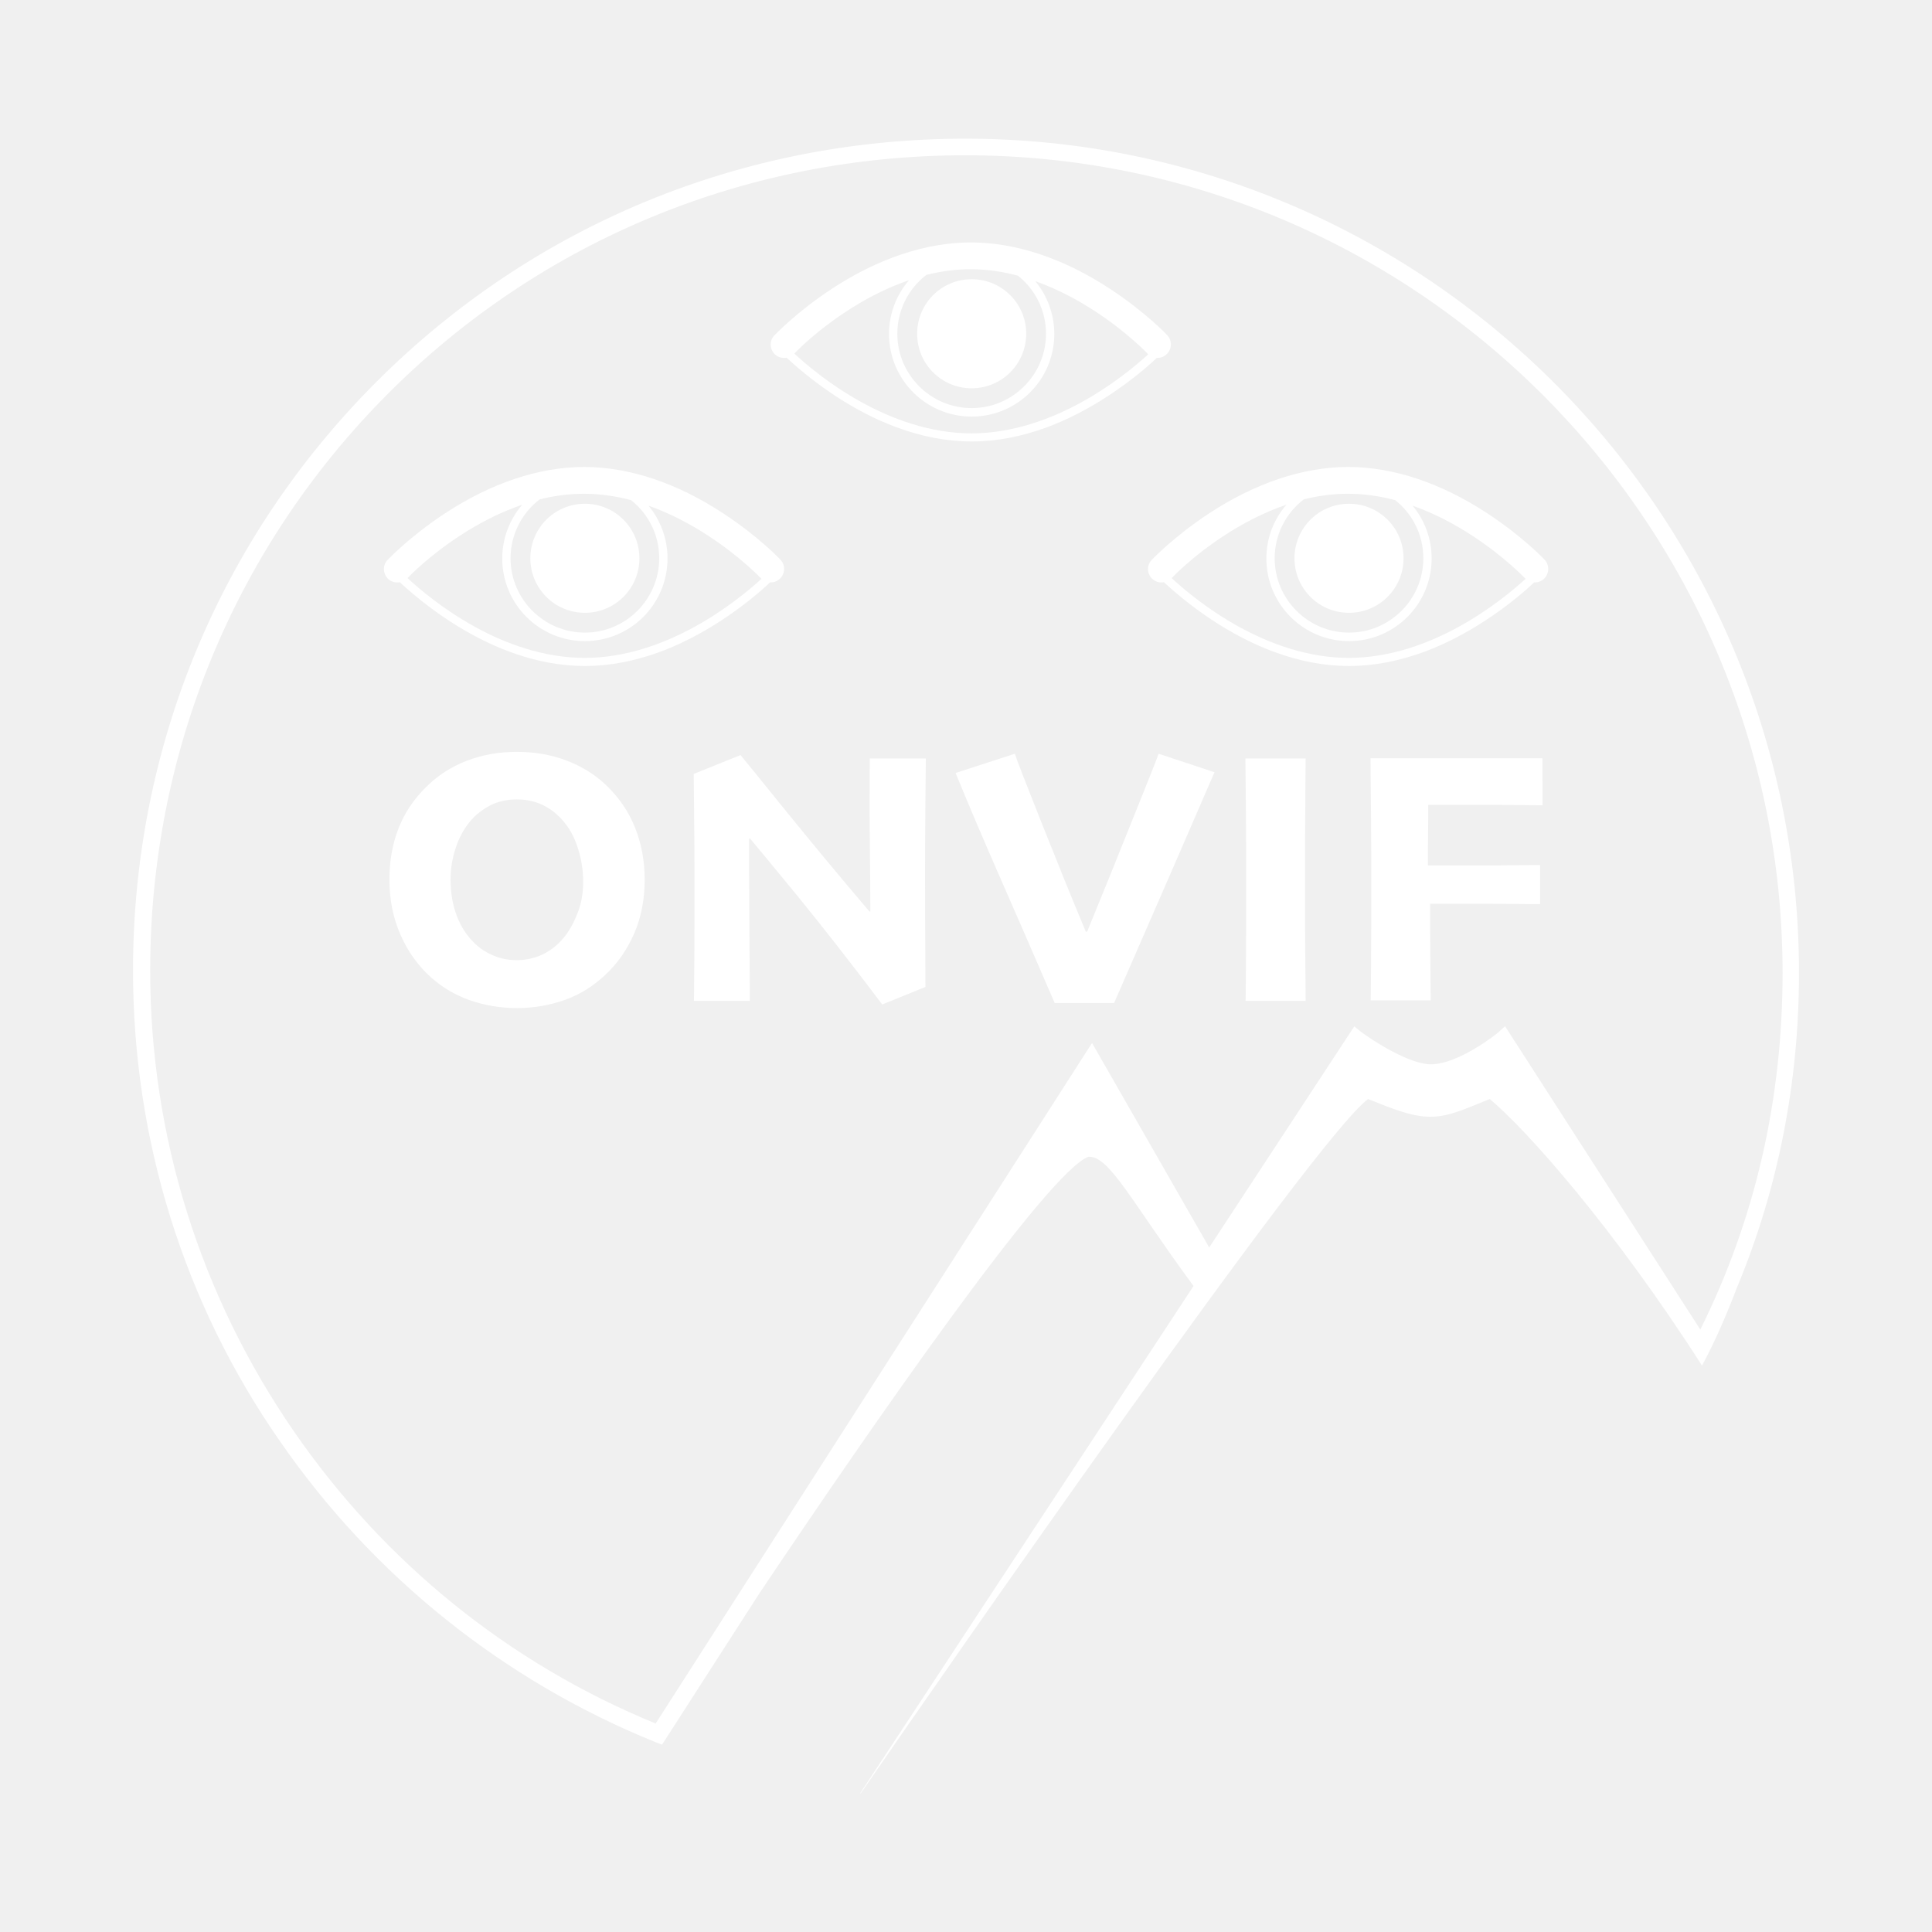
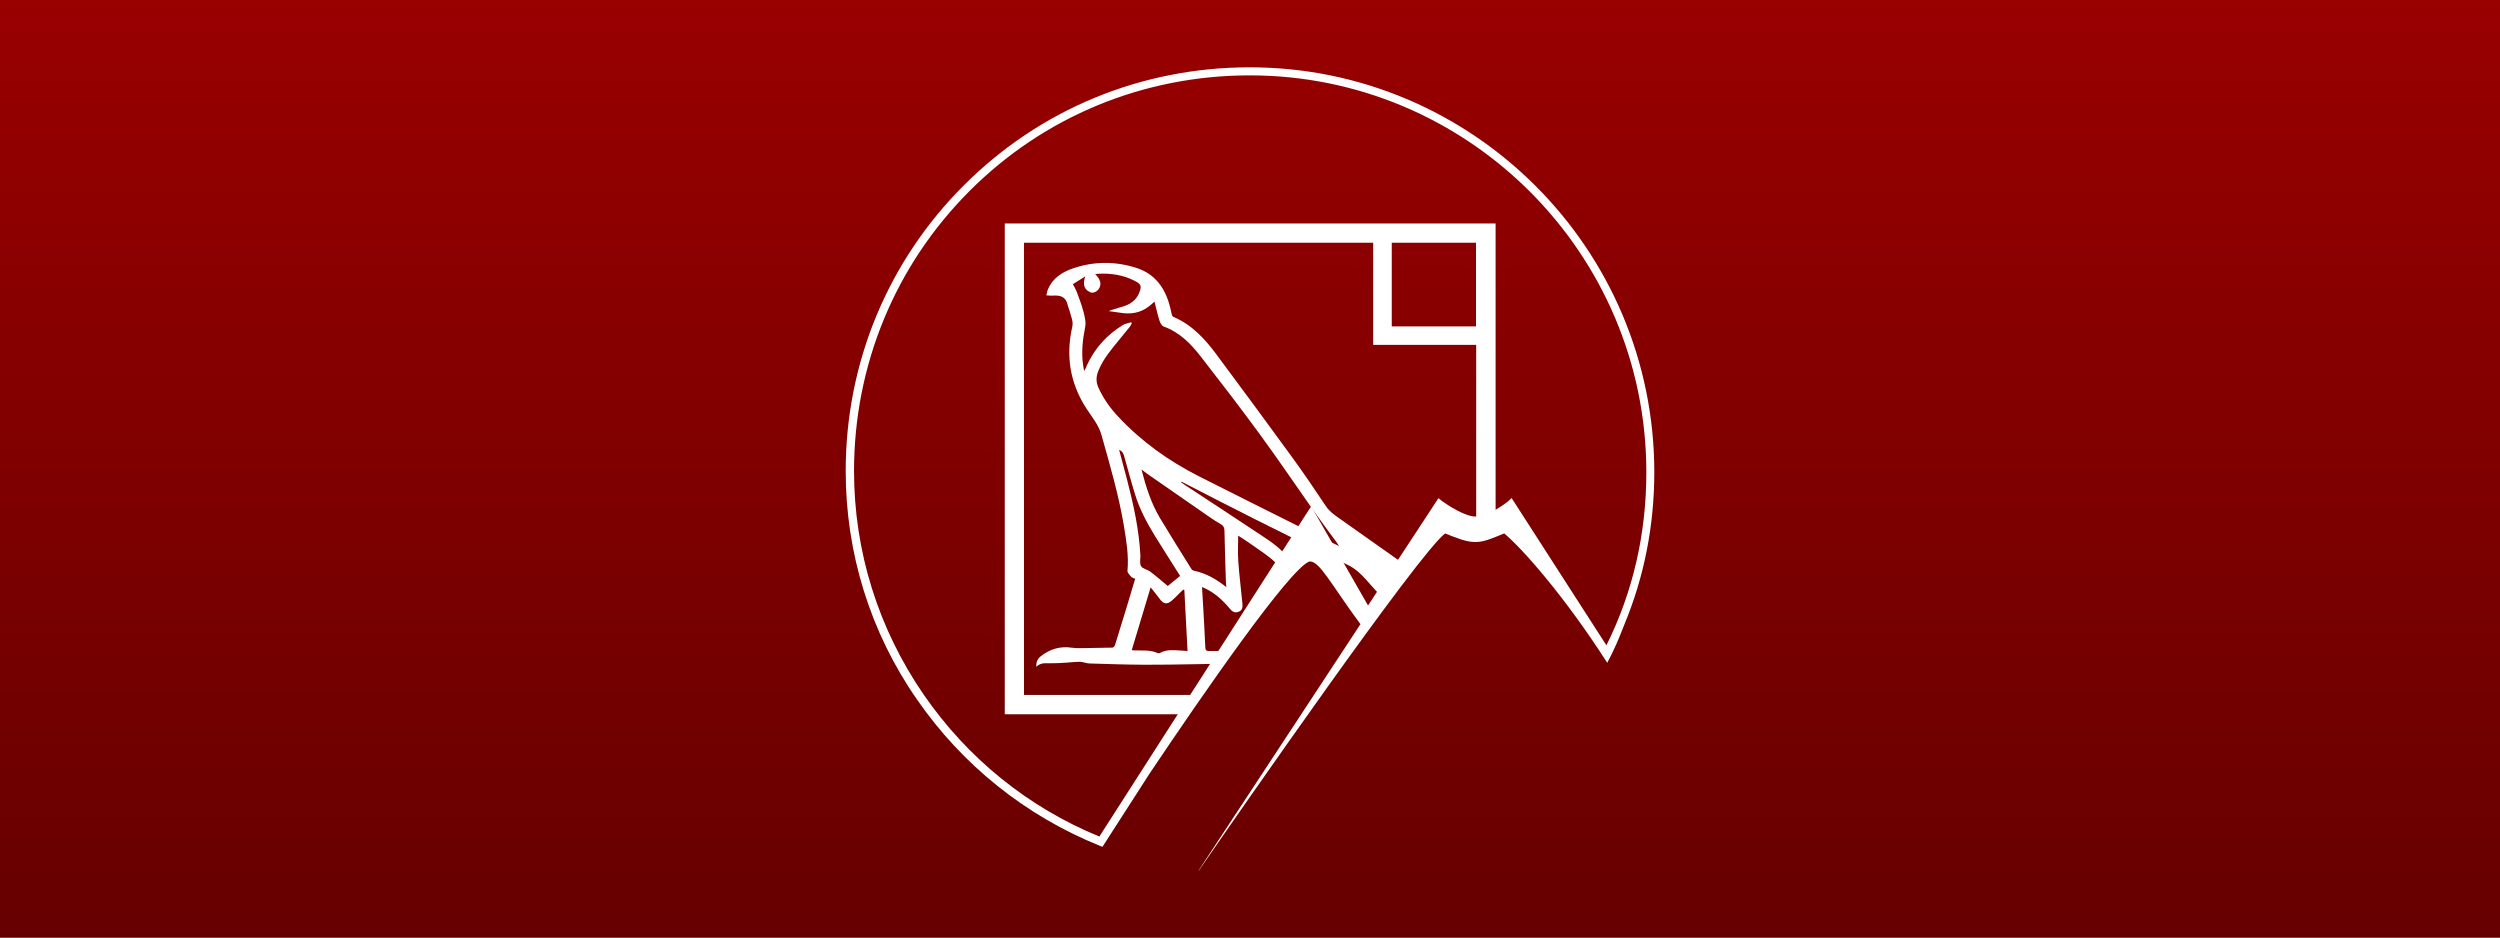
- <svg xmlns="http://www.w3.org/2000/svg" xmlns:xlink="http://www.w3.org/1999/xlink" version="1.1" id="Layer_1" x="0px" y="0px" viewBox="0 0 1024 1024" style="enable-background:new 0 0 1024 1024;" xml:space="preserve">
+ <svg xmlns="http://www.w3.org/2000/svg" xmlns:xlink="http://www.w3.org/1999/xlink" version="1.1" id="Layer_1" x="0px" y="0px" viewBox="0 0 2730 1024" style="enable-background:new 0 0 2730 1024;" xml:space="preserve">
  <style type="text/css">
- 	.st0{clip-path:url(#SVGID_2_);fill:url(#Background_Square_1_);}
+ 	.st0{display:none;fill:none;}
	.st1{fill:none;}
- 	.st2{fill:#FFFFFF;}
- 	.st3{display:none;fill:#FFFFFF;}
+ 	.st2{fill:url(#Background_8:3_1_);}
+ 	.st3{fill:#FFFFFF;}
+ 	.st4{display:none;fill:#FFFFFF;}
+ 	.st5{display:none;}
+ 	.st6{display:inline;fill:#FFFFFF;}
+ 	.st7{clip-path:url(#SVGID_2_);fill:#FFFFFF;}
</style>
-   <g id="Background_1_">
-     <g>
-       <defs>
-         <path id="SVGID_1_" d="M844,1024H180C80.6,1024,0,943.4,0,844V180C0,80.6,80.6,0,180,0h664c99.4,0,180,80.6,180,180v664     C1024,943.4,943.4,1024,844,1024z" />
-       </defs>
-       <clipPath id="SVGID_2_">
-         <use xlink:href="#SVGID_1_" style="display:none;overflow:visible;" />
-       </clipPath>
-       <linearGradient id="Background_Square_1_" gradientUnits="userSpaceOnUse" x1="512" y1="-1412" x2="512" y2="-388" gradientTransform="matrix(1 0 0 -1 0 -388)">
-         <stop offset="0" style="stop-color:#660000" />
-         <stop offset="1" style="stop-color:#990000" />
-       </linearGradient>
-       <rect id="Background_Square" class="st0" width="1024" height="1024" />
-     </g>
-   </g>
+   <path id="Rounded_Corners_Clip_1_" class="st0" d="M1697,1024h-664c-99.4,0-180-80.6-180-180V180c0-99.4,80.6-180,180-180h664  c99.4,0,180,80.6,180,180v664C1877,943.4,1796.4,1024,1697,1024z" />
+   <rect id="Square_Clip" x="853" class="st1" width="1024" height="1024" />
+   <path id="_x31_6:9_Clip" class="st0" d="M2275,1024H455V0h1820V1024z" />
+   <linearGradient id="Background_8:3_1_" gradientUnits="userSpaceOnUse" x1="1365" y1="2436" x2="1365" y2="1412" gradientTransform="matrix(1 0 0 1 0 -1412)">
+     <stop offset="0" style="stop-color:#660000" />
+     <stop offset="1" style="stop-color:#990000" />
+   </linearGradient>
+   <rect id="Background_8:3" class="st2" width="2730" height="1024" />
  <g id="Logo">
-     <g id="Corporate_Logo">
-       <path id="Moon_Fill_1_" class="st1" d="M640.3,669.8l78.2-119.2c0,0,24.2,18.1,39.6,18.1c16.8,0,38.3-18.1,38.3-18.1l105.1,162.8    c30.9-60.1,47.3-125.9,47.3-197.7c0-242.1-196.1-437.8-437.5-437.8S74.9,272.6,74.9,514.4c0,183.6,113.8,340.4,274.3,404.9    l229-357.9L640.3,669.8z" />
-       <path id="MoonAndMountains" class="st2" d="M953.5,515.7c0-244.1-198.4-442.2-441.8-442.2c-118.2,0-229,45.7-312.2,128.9    c-83,83-129,193.8-129,312c0,89.6,26.9,176.3,77.9,249.5c49.4,71.5,118.5,126.9,199.1,159.5l3.4,1.3l51.4-79.9    c59.4-88.6,153.1-223.9,174.6-231.7c11.1-0.7,23.2,24.5,55.7,68.5L455.9,950.5h0.3c43-62.4,240.1-346.5,268.9-368    c11.8,4.7,22.8,9.4,32.9,9.4c9.7,0,17.5-3.7,31.6-9.4c19.8,16.5,66.1,68.8,112.5,141.3c7.1-13.1,13.1-27.2,18.5-41.3    C942.4,630.2,953.5,573.8,953.5,515.7z M797.7,543.9l-3.7,3.4c-0.3,0.3-20.8,16.8-35.6,16.8c-11.4,0-30.6-12.4-36.9-17.1l-3.7-3    l-76.9,117.2l-62.1-108.4L347.5,913.5c-77.9-31.9-144-85.6-191.7-154.8C106.1,686.6,79.6,602,79.6,514.4    c0-115.8,45-224.6,126.2-305.9s190-126.2,305.9-126.2c238.7,0,433.1,194.4,433.1,433.4c0,66.8-14.4,130.3-43.6,189L797.7,543.9z" />
-     </g>
+     <path id="Moon_Fill_1_" class="st0" d="M1493.3,669.8l78.2-119.2c0,0,24.2,18.1,39.6,18.1c16.8,0,38.3-18.1,38.3-18.1l105.1,162.8   c30.9-60.1,47.3-125.9,47.3-197.7c0-242.1-196.1-437.8-437.5-437.8S927.9,272.6,927.9,514.4c0,183.6,113.8,340.4,274.3,404.9   l229-357.9L1493.3,669.8z" />
+     <path id="MoonAndMountains" class="st3" d="M1806.5,515.7c0-244.1-198.4-442.2-441.8-442.2c-118.2,0-229,45.7-312.2,128.9   c-83,83-129,193.8-129,312c0,89.6,26.9,176.3,77.9,249.5c49.4,71.5,118.5,126.9,199.1,159.5l3.4,1.3l51.4-79.9   c59.4-88.6,153.1-223.9,174.6-231.7c11.1-0.7,23.2,24.5,55.7,68.5l-176.7,268.9h0.3c43-62.4,240.1-346.5,268.9-368   c11.8,4.7,22.8,9.4,32.9,9.4c9.7,0,17.5-3.7,31.6-9.4c19.8,16.5,66.1,68.8,112.5,141.3c7.1-13.1,13.1-27.2,18.5-41.3   C1795.4,630.2,1806.5,573.8,1806.5,515.7z M1650.7,543.9l-3.7,3.4c-0.3,0.3-20.8,16.8-35.6,16.8c-11.4,0-30.6-12.4-36.9-17.1   l-3.7-3l-76.9,117.2l-62.1-108.4l-231.3,360.7c-77.9-31.9-144-85.6-191.7-154.8c-49.7-72.1-76.2-156.7-76.2-244.3   c0-115.8,45-224.6,126.2-305.9c81.2-81.3,190-126.2,305.9-126.2c238.7,0,433.1,194.4,433.1,433.4c0,66.8-14.4,130.3-43.6,189   L1650.7,543.9z" />
    <g id="App_Logo">
-       <path id="ONVIF" class="st2" d="M341.7,466.3c0,10.2-1.8,19.7-5.5,28.3c-3.7,8.6-8.9,16.1-15.6,22.3c-6.3,5.9-13.4,10.3-21.3,13.1    s-16.3,4.3-25.2,4.3c-8.8,0-17.1-1.4-24.9-4.1c-7.8-2.7-14.7-6.8-20.8-12.2c-6.8-6.1-12.2-13.6-16.1-22.5    c-3.9-8.8-5.9-18.6-5.9-29.3c0-9.9,1.6-18.9,4.8-27.1s8.1-15.5,14.7-22c6-6,13.1-10.6,21.3-13.8c8.2-3.2,17.1-4.8,26.7-4.8    c9.4,0,18.1,1.5,26.1,4.5s15.1,7.3,21.2,13.1c6.8,6.5,12,14,15.4,22.6C340,447.2,341.7,456.5,341.7,466.3z M309.1,467.3    c0-6.5-1.1-12.9-3.3-19.2c-2.2-6.4-5.5-11.6-10-15.8c-2.8-2.7-6-4.8-9.7-6.3c-3.6-1.5-7.7-2.3-12.2-2.3c-4.4,0-8.5,0.8-12.2,2.3    c-3.7,1.6-7.1,3.9-10.3,6.9c-4,4-7.1,8.9-9.3,14.9s-3.3,12.1-3.3,18.4c0,7,1.1,13.4,3.3,19.2s5.4,10.7,9.6,14.7    c2.8,2.7,6.1,4.8,9.9,6.4s7.9,2.4,12.3,2.4c4.3,0,8.3-0.8,12-2.3s7.1-3.7,10.1-6.6c3.9-3.7,7-8.5,9.4-14.3    C308,480,309.1,473.8,309.1,467.3z M490.7,402c-0.1,11.1-0.2,22.3-0.3,33.6c-0.1,11.2-0.1,20.1-0.1,26.5c0,14.5,0,27.6,0.1,39.1    s0.1,18.8,0.1,21.9l-22.9,9.3c-16.2-21.5-31.2-40.7-44.9-57.5c-13.8-16.8-22.2-27-25.2-30.5l-0.5,0.2c0,13.8,0.1,30.4,0.2,49.9    c0.2,19.5,0.2,31.5,0.2,36h-29.6c0.1-3.2,0.1-10.2,0.2-21.1s0.1-24.4,0.1-40.6c0-6.6,0-15-0.1-25.4c-0.1-10.3-0.2-21.4-0.3-33.2    l24.8-10c2.8,3.4,11.2,13.7,25,30.8c13.9,17.1,28.3,34.5,43.4,52.2l0.4-0.2c0-8.8-0.1-21.9-0.3-39.2s0-31.3,0-41.8L490.7,402    L490.7,402z M643.7,409.3c-1.2,2.8-7.9,18.2-20.1,46.4c-12.3,28.2-23.3,53.5-33.1,75.9H559c-10.2-23.7-20.1-46.3-29.6-68    s-17.1-39.6-22.9-53.9l31.4-10.2c0.8,2.7,5.4,14.6,13.8,35.7c8.4,21.1,16.3,40.7,23.8,58.6h0.7c7.9-19.2,16-39.2,24.3-60    c8.4-20.8,12.9-32.2,13.6-34.3L643.7,409.3z M692,530.5h-31.8c0.1-5.4,0.1-13.3,0.2-23.6c0.1-10.3,0.1-24.3,0.1-41.9    c0-7.4,0-16.8-0.1-28.2c-0.1-11.4-0.2-22.9-0.3-34.8H692c-0.1,8.8-0.1,18.9-0.2,30.3c-0.1,11.4-0.1,21.6-0.1,30.5    c0,18.1,0,32.1,0.1,42C691.9,514.7,692,523.2,692,530.5z M817.6,426.8c-1.9,0-6.1,0-12.9-0.1c-6.7-0.1-13.6-0.1-20.7-0.1    c-4.3,0-9,0-14.2,0s-9.4,0-12.8,0c0,4.7,0,10.1-0.1,16.1s-0.1,11.3-0.1,16c2.2,0,5.7,0,10.7,0c4.9,0,9.1,0,12.6,0    c7.5,0,15,0,22.5-0.1c7.4-0.1,12-0.1,13.7-0.1v20.7c-1.9,0-7,0-15.5-0.1s-15.6-0.1-21.3-0.1c-3,0-6.8,0-11.4,0c-4.6,0-8,0-10.1,0    c0,10.4,0,19.9,0.1,28.5s0.1,16.2,0.2,22.7h-31.8c0.1-4.5,0.1-11.4,0.2-20.8s0.1-24.3,0.1-44.6c0-7.4,0-16.8-0.1-28.2    c-0.1-11.4-0.2-22.9-0.3-34.7c4.3,0,10.2,0,17.9,0c7.6,0,16,0,25.2,0c10.3,0,20.4,0,30.2,0s15.8,0,17.8,0L817.6,426.8L817.6,426.8    z" />
-       <path id="Single_Eye" class="st3" d="M512,197.5c32.6,0,59,26.4,59,59s-26.4,59-59,59s-59-26.4-59-59S479.4,197.5,512,197.5z     M722.9,278.6c-2.8,2.6-6.4,3.9-9.9,3.9c-0.3,0-0.6,0-0.9,0c-9.9,9.3-28.1,25.1-52.4,41.1c-21.8,14.3-44,25.7-66,33.9    C566,367.8,538.5,373,512,373s-54-5.2-81.8-15.6c-22-8.2-44.2-19.6-66-33.9c-24.5-16.1-42.7-32-52.6-41.3    c-4.4,0.8-9.1-0.4-12.6-3.7c-5.8-5.5-6.1-14.7-0.6-20.5c1-1,24.2-25.5,61.8-50.2c50.2-33,102.3-50.4,150.8-50.4    s100.6,17.4,150.8,50.4c37.5,24.7,60.8,49.1,61.8,50.2C729,263.9,728.8,273.1,722.9,278.6z M562,193.5c-16.2-4.3-33.3-7-51-7    c-16.6,0-32.7,2.3-48,6.2c-19.1,14.7-31.5,37.9-31.5,63.8c0,44.4,36.1,80.5,80.5,80.5s80.5-36.1,80.5-80.5    C592.5,231,580.6,208.2,562,193.5z M703.1,278.6c-0.2-0.2-0.4-0.4-0.6-0.6c-0.2-0.2-22.3-23.4-57.2-46.2    c-17.1-11.2-39.2-23.5-64.5-32.4c12.9,15.5,20.7,35.5,20.7,57.2c0,49.4-40.1,89.5-89.5,89.5s-89.5-40.1-89.5-89.5    c0-22.2,8.1-42.5,21.6-58.2c-26.4,9-49.6,21.9-67.3,33.4c-32.6,21.3-54,42.9-56.8,45.9c26.2,24.2,102.3,86.3,192,86.3    C600.6,364,675.8,303.5,703.1,278.6z" />
-       <g id="Multi_Eye_1_">
-         <path id="Eye" class="st2" d="M515,148c16,0,28.9,12.9,28.9,28.9S531,205.8,515,205.8c-16,0-28.9-12.9-28.9-28.9S499,148,515,148     z M618.3,187.8c-1.4,1.3-3.1,1.9-4.8,1.9c-0.1,0-0.3,0-0.4,0c-4.8,4.6-13.8,12.3-25.7,20.1c-10.7,7-21.6,12.6-32.3,16.6     c-13.6,5-27,7.6-40,7.6c-13,0-26.4-2.5-40.1-7.6c-10.8-4-21.6-9.6-32.3-16.6c-12-7.9-20.9-15.7-25.8-20.2     c-2.2,0.4-4.5-0.2-6.2-1.8c-2.8-2.7-3-7.2-0.3-10c0.5-0.5,11.9-12.5,30.3-24.6c24.6-16.2,50.1-24.7,73.9-24.7     c23.8,0,49.3,8.5,73.9,24.7c18.4,12.1,29.8,24,30.3,24.6C621.3,180.6,621.2,185.1,618.3,187.8z M539.5,146.1     c-7.9-2.1-16.3-3.4-25-3.4c-8.1,0-16,1.1-23.5,3c-9.4,7.2-15.4,18.6-15.4,31.2c0,21.7,17.7,39.4,39.4,39.4     c21.7,0,39.4-17.7,39.4-39.4C554.4,164.4,548.6,153.3,539.5,146.1z M608.6,187.8c-0.1-0.1-0.2-0.2-0.3-0.3     c-0.1-0.1-10.9-11.5-28-22.6c-8.4-5.5-19.2-11.5-31.6-15.9c6.3,7.6,10.1,17.4,10.1,28c0,24.2-19.6,43.8-43.8,43.8     c-24.2,0-43.8-19.6-43.8-43.8c0-10.9,4-20.8,10.6-28.5c-12.9,4.4-24.3,10.7-33,16.4c-16,10.4-26.4,21-27.8,22.5     c12.8,11.9,50.1,42.3,94,42.3C558.4,229.6,595.2,200,608.6,187.8z" />
-         <path id="Eye_1_" class="st2" d="M715,267c16,0,28.9,12.9,28.9,28.9S731,324.8,715,324.8c-16,0-28.9-12.9-28.9-28.9     S699,267,715,267z M818.3,306.8c-1.4,1.3-3.1,1.9-4.8,1.9c-0.1,0-0.3,0-0.4,0c-4.8,4.6-13.8,12.3-25.7,20.1     c-10.7,7-21.6,12.6-32.3,16.6c-13.6,5-27,7.6-40,7.6c-13,0-26.4-2.5-40.1-7.6c-10.8-4-21.6-9.6-32.3-16.6     c-12-7.9-20.9-15.7-25.8-20.2c-2.2,0.4-4.5-0.2-6.2-1.8c-2.8-2.7-3-7.2-0.3-10c0.5-0.5,11.9-12.5,30.3-24.6     c24.6-16.2,50.1-24.7,73.9-24.7c23.8,0,49.3,8.5,73.9,24.7c18.4,12.1,29.8,24,30.3,24.6C821.3,299.6,821.2,304.1,818.3,306.8z      M739.5,265.1c-7.9-2.1-16.3-3.4-25-3.4c-8.1,0-16,1.1-23.5,3c-9.4,7.2-15.4,18.6-15.4,31.2c0,21.7,17.7,39.4,39.4,39.4     c21.7,0,39.4-17.7,39.4-39.4C754.4,283.4,748.6,272.3,739.5,265.1z M808.6,306.8c-0.1-0.1-0.2-0.2-0.3-0.3s-10.9-11.5-28-22.6     c-8.4-5.5-19.2-11.5-31.6-15.9c6.3,7.6,10.1,17.4,10.1,28c0,24.2-19.6,43.8-43.8,43.8c-24.2,0-43.8-19.6-43.8-43.8     c0-10.9,4-20.8,10.6-28.5c-12.9,4.4-24.3,10.7-33,16.4c-16,10.4-26.4,21-27.8,22.5c12.8,11.9,50.1,42.3,94,42.3     C758.4,348.6,795.2,319,808.6,306.8z" />
-         <path id="Eye_2_" class="st2" d="M310,267c16,0,28.9,12.9,28.9,28.9S326,324.8,310,324.8s-28.9-12.9-28.9-28.9S294,267,310,267z      M413.3,306.8c-1.4,1.3-3.1,1.9-4.8,1.9c-0.1,0-0.3,0-0.4,0c-4.8,4.6-13.8,12.3-25.7,20.1c-10.7,7-21.6,12.6-32.3,16.6     c-13.6,5-27,7.6-40,7.6s-26.4-2.5-40.1-7.6c-10.8-4-21.6-9.6-32.3-16.6c-12-7.9-20.9-15.7-25.8-20.2c-2.2,0.4-4.5-0.2-6.2-1.8     c-2.8-2.7-3-7.2-0.3-10c0.5-0.5,11.9-12.5,30.3-24.6c24.6-16.2,50.1-24.7,73.9-24.7s49.3,8.5,73.9,24.7     c18.4,12.1,29.8,24,30.3,24.6C416.3,299.6,416.2,304.1,413.3,306.8z M334.5,265.1c-7.9-2.1-16.3-3.4-25-3.4c-8.1,0-16,1.1-23.5,3     c-9.4,7.2-15.4,18.6-15.4,31.2c0,21.7,17.7,39.4,39.4,39.4s39.4-17.7,39.4-39.4C349.4,283.4,343.6,272.3,334.5,265.1z      M403.6,306.8c-0.1-0.1-0.2-0.2-0.3-0.3c-0.1-0.1-10.9-11.5-28-22.6c-8.4-5.5-19.2-11.5-31.6-15.9c6.3,7.6,10.1,17.4,10.1,28     c0,24.2-19.6,43.8-43.8,43.8s-43.8-19.6-43.8-43.8c0-10.9,4-20.8,10.6-28.5c-12.9,4.4-24.3,10.7-33,16.4     c-16,10.4-26.4,21-27.8,22.5c12.8,11.9,50.1,42.3,94,42.3C353.4,348.6,390.2,319,403.6,306.8z" />
+       <path id="ONVIF" class="st4" d="M739.7,466.3c0,10.2-1.8,19.7-5.5,28.3c-3.7,8.6-8.9,16.1-15.6,22.3c-6.3,5.9-13.4,10.3-21.3,13.1    c-7.9,2.8-16.3,4.3-25.2,4.3c-8.8,0-17.1-1.4-24.9-4.1c-7.8-2.7-14.7-6.8-20.8-12.2c-6.8-6.1-12.2-13.6-16.1-22.5    c-3.9-8.8-5.9-18.6-5.9-29.3c0-9.9,1.6-18.9,4.8-27.1s8.1-15.5,14.7-22c6-6,13.1-10.6,21.3-13.8c8.2-3.2,17.1-4.8,26.7-4.8    c9.4,0,18.1,1.5,26.1,4.5s15.1,7.3,21.2,13.1c6.8,6.5,12,14,15.4,22.6C738,447.2,739.7,456.5,739.7,466.3z M707.1,467.3    c0-6.5-1.1-12.9-3.3-19.2c-2.2-6.4-5.5-11.6-10-15.8c-2.8-2.7-6-4.8-9.7-6.3c-3.6-1.5-7.7-2.3-12.2-2.3c-4.4,0-8.5,0.8-12.2,2.3    c-3.7,1.6-7.1,3.9-10.3,6.9c-4,4-7.1,8.9-9.3,14.9s-3.3,12.1-3.3,18.4c0,7,1.1,13.4,3.3,19.2s5.4,10.7,9.6,14.7    c2.8,2.7,6.1,4.8,9.9,6.4s7.9,2.4,12.3,2.4c4.3,0,8.3-0.8,12-2.3s7.1-3.7,10.1-6.6c3.9-3.7,7-8.5,9.4-14.3    C706,480,707.1,473.8,707.1,467.3z M888.7,402c-0.1,11.1-0.2,22.3-0.3,33.6c-0.1,11.2-0.1,20.1-0.1,26.5c0,14.5,0,27.6,0.1,39.1    s0.1,18.8,0.1,21.9l-22.9,9.3c-16.2-21.5-31.2-40.7-44.9-57.5c-13.8-16.8-22.2-27-25.2-30.5l-0.5,0.2c0,13.8,0.1,30.4,0.2,49.9    c0.2,19.5,0.2,31.5,0.2,36h-29.6c0.1-3.2,0.1-10.2,0.2-21.1s0.1-24.4,0.1-40.6c0-6.6,0-15-0.1-25.4c-0.1-10.3-0.2-21.4-0.3-33.2    l24.8-10c2.8,3.4,11.2,13.7,25,30.8c13.9,17.1,28.3,34.5,43.4,52.2l0.4-0.2c0-8.8-0.1-21.9-0.3-39.2s0-31.3,0-41.8L888.7,402    L888.7,402z M1041.7,409.3c-1.2,2.8-7.9,18.2-20.1,46.4c-12.3,28.2-23.3,53.5-33.1,75.9H957c-10.2-23.7-20.1-46.3-29.6-68    s-17.1-39.6-22.9-53.9l31.4-10.2c0.8,2.7,5.4,14.6,13.8,35.7c8.4,21.1,16.3,40.7,23.8,58.6h0.7c7.9-19.2,16-39.2,24.3-60    c8.4-20.8,12.9-32.2,13.6-34.3L1041.7,409.3z M1090,530.5h-31.8c0.1-5.4,0.1-13.3,0.2-23.6c0.1-10.3,0.1-24.3,0.1-41.9    c0-7.4,0-16.8-0.1-28.2c-0.1-11.4-0.2-22.9-0.3-34.8h31.9c-0.1,8.8-0.1,18.9-0.2,30.3s-0.1,21.6-0.1,30.5c0,18.1,0,32.1,0.1,42    C1089.9,514.7,1090,523.2,1090,530.5z M1215.6,426.8c-1.9,0-6.1,0-12.9-0.1c-6.7-0.1-13.6-0.1-20.7-0.1c-4.3,0-9,0-14.2,0    s-9.4,0-12.8,0c0,4.7,0,10.1-0.1,16.1s-0.1,11.3-0.1,16c2.2,0,5.7,0,10.7,0c4.9,0,9.1,0,12.6,0c7.5,0,15,0,22.5-0.1    c7.4-0.1,12-0.1,13.7-0.1v20.7c-1.9,0-7,0-15.5-0.1s-15.6-0.1-21.3-0.1c-3,0-6.8,0-11.4,0s-8,0-10.1,0c0,10.4,0,19.9,0.1,28.5    s0.1,16.2,0.2,22.7h-31.8c0.1-4.5,0.1-11.4,0.2-20.8c0.1-9.4,0.1-24.3,0.1-44.6c0-7.4,0-16.8-0.1-28.2    c-0.1-11.4-0.2-22.9-0.3-34.7c4.3,0,10.2,0,17.9,0c7.6,0,16,0,25.2,0c10.3,0,20.4,0,30.2,0s15.8,0,17.8,0L1215.6,426.8    L1215.6,426.8z" />
+       <path id="Single_Eye" class="st4" d="M910,197.5c32.6,0,59,26.4,59,59s-26.4,59-59,59s-59-26.4-59-59S877.4,197.5,910,197.5z     M1120.9,278.6c-2.8,2.6-6.4,3.9-9.9,3.9c-0.3,0-0.6,0-0.9,0c-9.9,9.3-28.1,25.1-52.4,41.1c-21.8,14.3-44,25.7-66,33.9    C964,367.8,936.5,373,910,373s-54-5.2-81.8-15.6c-22-8.2-44.2-19.6-66-33.9c-24.5-16.1-42.7-32-52.6-41.3    c-4.4,0.8-9.1-0.4-12.6-3.7c-5.8-5.5-6.1-14.7-0.6-20.5c1-1,24.2-25.5,61.8-50.2c50.2-33,102.3-50.4,150.8-50.4    s100.6,17.4,150.8,50.4c37.5,24.7,60.8,49.1,61.8,50.2C1127,263.9,1126.8,273.1,1120.9,278.6z M960,193.5c-16.2-4.3-33.3-7-51-7    c-16.6,0-32.7,2.3-48,6.2c-19.1,14.7-31.5,37.9-31.5,63.8c0,44.4,36.1,80.5,80.5,80.5s80.5-36.1,80.5-80.5    C990.5,231,978.6,208.2,960,193.5z M1101.1,278.6c-0.2-0.2-0.4-0.4-0.6-0.6s-22.3-23.4-57.2-46.2c-17.1-11.2-39.2-23.5-64.5-32.4    c12.9,15.5,20.7,35.5,20.7,57.2c0,49.4-40.1,89.5-89.5,89.5s-89.5-40.1-89.5-89.5c0-22.2,8.1-42.5,21.6-58.2    c-26.4,9-49.6,21.9-67.3,33.4c-32.6,21.3-54,42.9-56.8,45.9c26.2,24.2,102.3,86.3,192,86.3C998.6,364,1073.8,303.5,1101.1,278.6z" />
+       <g id="Multi_Eye_1_" class="st5">
+         <path id="Eye" class="st6" d="M913,148c16,0,28.9,12.9,28.9,28.9S929,205.8,913,205.8s-28.9-12.9-28.9-28.9S897,148,913,148z      M1016.3,187.8c-1.4,1.3-3.1,1.9-4.8,1.9c-0.1,0-0.3,0-0.4,0c-4.8,4.6-13.8,12.3-25.7,20.1c-10.7,7-21.6,12.6-32.3,16.6     c-13.6,5-27,7.6-40,7.6s-26.4-2.5-40.1-7.6c-10.8-4-21.6-9.6-32.3-16.6c-12-7.9-20.9-15.7-25.8-20.2c-2.2,0.4-4.5-0.2-6.2-1.8     c-2.8-2.7-3-7.2-0.3-10c0.5-0.5,11.9-12.5,30.3-24.6c24.6-16.2,50.1-24.7,73.9-24.7s49.3,8.5,73.9,24.7     c18.4,12.1,29.8,24,30.3,24.6C1019.3,180.6,1019.2,185.1,1016.3,187.8z M937.5,146.1c-7.9-2.1-16.3-3.4-25-3.4     c-8.1,0-16,1.1-23.5,3c-9.4,7.2-15.4,18.6-15.4,31.2c0,21.7,17.7,39.4,39.4,39.4s39.4-17.7,39.4-39.4     C952.4,164.4,946.6,153.3,937.5,146.1z M1006.6,187.8c-0.1-0.1-0.2-0.2-0.3-0.3s-10.9-11.5-28-22.6c-8.4-5.5-19.2-11.5-31.6-15.9     c6.3,7.6,10.1,17.4,10.1,28c0,24.2-19.6,43.8-43.8,43.8s-43.8-19.6-43.8-43.8c0-10.9,4-20.8,10.6-28.5     c-12.9,4.4-24.3,10.7-33,16.4c-16,10.4-26.4,21-27.8,22.5c12.8,11.9,50.1,42.3,94,42.3C956.4,229.6,993.2,200,1006.6,187.8z" />
+         <path id="Eye_1_" class="st6" d="M1113,267c16,0,28.9,12.9,28.9,28.9s-12.9,28.9-28.9,28.9s-28.9-12.9-28.9-28.9     S1097,267,1113,267z M1216.3,306.8c-1.4,1.3-3.1,1.9-4.8,1.9c-0.1,0-0.3,0-0.4,0c-4.8,4.6-13.8,12.3-25.7,20.1     c-10.7,7-21.6,12.6-32.3,16.6c-13.6,5-27,7.6-40,7.6s-26.4-2.5-40.1-7.6c-10.8-4-21.6-9.6-32.3-16.6c-12-7.9-20.9-15.7-25.8-20.2     c-2.2,0.4-4.5-0.2-6.2-1.8c-2.8-2.7-3-7.2-0.3-10c0.5-0.5,11.9-12.5,30.3-24.6c24.6-16.2,50.1-24.7,73.9-24.7s49.3,8.5,73.9,24.7     c18.4,12.1,29.8,24,30.3,24.6C1219.3,299.6,1219.2,304.1,1216.3,306.8z M1137.5,265.1c-7.9-2.1-16.3-3.4-25-3.4     c-8.1,0-16,1.1-23.5,3c-9.4,7.2-15.4,18.6-15.4,31.2c0,21.7,17.7,39.4,39.4,39.4s39.4-17.7,39.4-39.4     C1152.4,283.4,1146.6,272.3,1137.5,265.1z M1206.6,306.8c-0.1-0.1-0.2-0.2-0.3-0.3c-0.1-0.1-10.9-11.5-28-22.6     c-8.4-5.5-19.2-11.5-31.6-15.9c6.3,7.6,10.1,17.4,10.1,28c0,24.2-19.6,43.8-43.8,43.8s-43.8-19.6-43.8-43.8     c0-10.9,4-20.8,10.6-28.5c-12.9,4.4-24.3,10.7-33,16.4c-16,10.4-26.4,21-27.8,22.5c12.8,11.9,50.1,42.3,94,42.3     C1156.4,348.6,1193.2,319,1206.6,306.8z" />
+         <path id="Eye_2_" class="st6" d="M708,267c16,0,28.9,12.9,28.9,28.9S724,324.8,708,324.8s-28.9-12.9-28.9-28.9S692,267,708,267z      M811.3,306.8c-1.4,1.3-3.1,1.9-4.8,1.9c-0.1,0-0.3,0-0.4,0c-4.8,4.6-13.8,12.3-25.7,20.1c-10.7,7-21.6,12.6-32.3,16.6     c-13.6,5-27,7.6-40,7.6s-26.4-2.5-40.1-7.6c-10.8-4-21.6-9.6-32.3-16.6c-12-7.9-20.9-15.7-25.8-20.2c-2.2,0.4-4.5-0.2-6.2-1.8     c-2.8-2.7-3-7.2-0.3-10c0.5-0.5,11.9-12.5,30.3-24.6c24.6-16.2,50.1-24.7,73.9-24.7c23.8,0,49.3,8.5,73.9,24.7     c18.4,12.1,29.8,24,30.3,24.6C814.3,299.6,814.2,304.1,811.3,306.8z M732.5,265.1c-7.9-2.1-16.3-3.4-25-3.4c-8.1,0-16,1.1-23.5,3     c-9.4,7.2-15.4,18.6-15.4,31.2c0,21.7,17.7,39.4,39.4,39.4s39.4-17.7,39.4-39.4C747.4,283.4,741.6,272.3,732.5,265.1z      M801.6,306.8c-0.1-0.1-0.2-0.2-0.3-0.3c-0.1-0.1-10.9-11.5-28-22.6c-8.4-5.5-19.2-11.5-31.6-15.9c6.3,7.6,10.1,17.4,10.1,28     c0,24.2-19.6,43.8-43.8,43.8s-43.8-19.6-43.8-43.8c0-10.9,4-20.8,10.6-28.5c-12.9,4.4-24.3,10.7-33,16.4     c-16,10.4-26.4,21-27.8,22.5c12.8,11.9,50.1,42.3,94,42.3C751.4,348.6,788.2,319,801.6,306.8z" />
+       </g>
+       <g>
+         <defs>
+           <path id="SVGID_1_" d="M1493.5,669.8l78.2-119.2c0,0,24.2,18.1,39.6,18.1c16.8,0,38.3-18.1,38.3-18.1l105.1,162.8      c30.9-60.1,47.3-125.9,47.3-197.7c0-242.1-196.1-437.8-437.5-437.8S928,272.6,928,514.4c0,183.6,113.8,340.4,274.3,404.9      l229-357.9L1493.5,669.8z" />
+         </defs>
+         <clipPath id="SVGID_2_">
+           <use xlink:href="#SVGID_1_" style="overflow:visible;" />
+         </clipPath>
+         <path id="Hathor_Hieroglyph" class="st7" d="M1528.1,652.4c-1.3-1.4-2.7-2.8-4.1-4.2c25.1,13.7,48.5,30,74.8,41.3     c-12.2-12.9-27.1-22.2-40.6-33.5c1.1,0.5,2.1,1,3.2,1.5c3.1,1.2,6.2,2.7,9.4,3.5c4,1,7.3-0.5,9.2-4.1c1.9-3.6,0.5-6.8-2.2-9.5     c-0.9-0.9-1.9-1.7-2.9-2.4c-5.9-4.1-11.8-8.1-17.7-12.2c-30.9-21.7-61.8-43.4-92.6-65.3c-6.1-4.3-12.4-8.3-16.8-14.9     c-12-18.1-24.3-36.1-37.1-53.7c-27.1-37.3-54.6-74.5-82.1-111.5c-12.7-17.2-27-32.8-47.3-41.4c-0.7-0.3-1.4-1.3-1.6-2.1     c-0.7-2.6-1.1-5.2-1.8-7.8c-5-20.6-15.8-36.7-36.8-43.5c-23.2-7.5-46.7-7.4-69.8,0.6c-11.6,4-21.8,10.6-26.9,22.6     c-0.9,2.1-1.2,4.4-1.8,6.7c2.4,0.1,4.8,0.5,7.2,0.3c8.1-0.6,14.2,1.3,16.1,10.3c0.4,2,1.5,3.9,2,6c1.3,5.9,4.5,11.4,3,17.9     c-7.2,31.6-2.5,61.2,15.2,88.7c6.1,9.5,13.6,18,16.8,29.6c9.2,32.8,18.8,65.4,24.4,99c2.7,16.2,5.4,32.4,3.9,49     c-0.2,2.1,2.4,4.6,4.1,6.6c0.9,1,2.6,1.4,4.3,2.1c-2.9,9.8-5.8,19.5-8.7,29.1c-4.4,14.5-8.8,28.9-13.3,43.3     c-0.4,1.1-1.8,2.8-2.7,2.8c-12,0.3-24.1,0.5-36.1,0.6c-2.8,0-5.6-0.1-8.4-0.5c-12.8-2-24.1,1.6-34.1,9.5c-3.2,2.6-5,6.2-4.6,11.3     c4.3-4.3,9.1-3.9,14.1-3.8c6.3,0.1,12.6-0.3,18.9-0.7c4.9-0.3,9.8-1,14.7-0.9c3.4,0.1,6.9,1.7,10.3,1.8     c19.9,0.6,39.9,1.3,59.8,1.4c18.6,0.1,37.1-0.3,55.7-0.6c14.6-0.2,29.2-0.6,43.9-0.8c11.8-0.1,23.6,0,35.6,0     c-1.6-1.4-3.1-3-4.8-4.3c-8.1-6.4-17-10.9-27.6-10.9c-2.9,0-5.7,1.4-8.6,1.5c-7.7,0.2-15.5-0.1-23.2,0.1c-3.4,0.1-4.2-1-4.3-4.3     c-0.7-15.7-1.6-31.4-2.5-47.1c-0.3-5.9-0.7-11.9-1.1-18.4c1.4,0.6,2.1,0.8,2.7,1.1c11.1,5.1,19.8,13.1,27.6,22.4     c2.6,3.2,5.5,5.2,9.8,3.4c4.4-1.8,4.3-5.4,4-9.1c-1.5-15.3-3.4-30.7-4.5-46c-0.7-9.1-0.1-18.3-0.1-28c5.4,3.6,10.5,6.7,15.3,10.2     c8.6,6.3,18,11.8,25.4,19.3c15.8,15.9,30.7,32.9,45.9,49.5c19.2,20.9,38.4,41.8,57.6,62.8c2.7,3,5.6,4.4,9.7,3.7     c5-0.9,9.9-1.7,14.9-2.5c17.7-2.9,35.4-5.7,53.1-8.7c6.8-1.2,8.9-7.5,4.3-12.6C1561.2,688.3,1544.6,670.4,1528.1,652.4      M1199.3,422.9c-2.7-6.2-2.3-12,0.1-17.9c5.2-13,14.2-23.5,22.9-34.1c3.8-4.7,7.7-9.3,11.4-14c0.9-1.1,1.5-2.5,2.2-3.8     c-0.2-0.4-0.5-0.8-0.7-1.2c-3,1-6.4,1.4-9.1,3.1c-17.5,10.7-30.6,25.3-39.2,43.9c-0.9,2-1.4,4.1-3.1,6.1c-0.3-2-0.7-4-1-6     c-2.1-14.1-0.6-27.9,2.2-41.8c1.1-5.4-0.5-11.7-2-17.3c-1.9-7.3-4.7-14.4-7.3-21.5c-1-2.6-2.5-5-4.1-8.1     c4.3-2.7,8.9-5.5,13.4-8.4c-2.2,7.4-2.4,13.7,5.5,17.2c3.3,1.5,7.5-0.5,9.7-4.1c2.8-4.7,1.7-9.7-4.3-15.8     c3.6-0.2,6.3-0.4,9.1-0.4c13,0.1,25.3,2.8,36.7,9.3c3.4,2,4.6,4.2,3.5,8.2c-2.5,9.3-8.6,14.9-17.3,17.9     c-5.6,1.9-11.5,3.3-17.3,5.5c4.2,0.6,8.4,1.1,12.6,1.8c11.3,1.9,21.8,0.4,31.1-6.7c2-1.5,3.9-3.2,6.4-5.4     c1.8,6.9,3.3,14,5.5,20.9c0.8,2.4,2.5,5.6,4.6,6.3c17.3,6.2,29.6,18.8,40.4,32.7c21.7,27.9,43.3,55.9,64.2,84.5     c20.8,28.4,40.5,57.6,60.8,86.4c7.8,11.1,16.1,22,24.1,33c0.5,0.7,0.9,1.5,1.9,3.1c-12.5-6.1-24.1-11.6-35.5-17.3     c-39.3-19.7-78.7-39.2-117.9-59.1c-32.8-16.7-62.4-37.8-87.6-64.8C1212.2,445.6,1204.7,435,1199.3,422.9 M1230.8,524     c-2.8-10.8-5.7-21.5-8.7-32.7c3.7,1.4,4.8,4.3,5.7,7.5c3.8,13.6,7.4,27.3,11.6,40.8c4.9,16,12.7,30.8,21.4,45     c9.2,14.9,18.6,29.6,27.9,44.3c-4.9,4-9.5,7.7-13.5,11c-6.3-5.2-12.5-10.7-19-15.6c-3.2-2.4-8.4-3.1-10.2-6.1     c-1.8-3-0.5-7.9-0.7-11.9C1243.8,578.2,1237.8,551,1230.8,524 M1287.9,710.3c-7.2-0.5-14.3-1-21,2.6c-0.7,0.4-1.8,0.6-2.4,0.4     c-8.6-4-17.9-2.7-26.9-3.1c-0.4,0-0.8-0.2-1.7-0.4c6.8-22.5,13.5-44.8,20.6-68.4c3.7,4.7,7,8.6,10,12.7c4,5.5,7.8,6.3,13,1.9     c3.2-2.7,6.1-5.8,9.1-8.8c1.2-1.1,2.4-2.2,3.6-3.4c0.4,0.2,0.7,0.3,1.1,0.5c1.2,22,2.3,43.9,3.5,66.6     C1293.8,710.7,1290.8,710.6,1287.9,710.3 M1303.7,623.2c-1.1-0.2-2.3-1.2-2.9-2.2c-11.4-18.3-22.9-36.6-34-55.1     c-9.7-16.2-15.4-34.1-20.3-53.2c2.6,1.9,4.4,3.4,6.4,4.8c22.8,15.8,45.6,31.7,68.5,47.5c3.8,2.6,7.7,5.2,11.7,7.4     c2.9,1.6,3.9,3.6,4,7c0.4,18.8,1,37.6,1.6,56.4c0,1.5,0.3,2.9,0.5,5.4C1328.1,632.3,1316.8,625.9,1303.7,623.2 M1545.3,709.1     c-12.4,2.1-24.8,4.3-37.3,6.2c-1.2,0.2-3.1-0.4-3.9-1.3c-15.5-16.6-31-33.4-46.4-50.1c-19-20.6-37.3-41.7-57.1-61.5     c-9.1-9.1-20.6-16-31.4-23.2c-24.8-16.6-49.9-32.9-74.9-49.3c-1.6-1-3.1-2.2-4.6-3.2c0.1-0.2,0.3-0.4,0.4-0.7     c0.8,0.4,1.6,0.8,2.5,1.2c26.3,13.5,52.5,27.1,78.9,40.3c33.2,16.6,66.4,33.2,99.9,49.2c8.6,4.1,14.8,10,20.9,16.9     c15,17.1,30.4,33.9,45.7,50.7c6.6,7.3,13.2,14.5,20.4,22.3C1553.8,707.6,1549.6,708.4,1545.3,709.1 M1097.2,780h536V244h-536V780     z M1519.8,265.1h92v91.3h-92V265.1z M1118.2,758.9V265.1h381.3v111.5H1612v382.3H1118.2z" />
      </g>
    </g>
  </g>
</svg>
